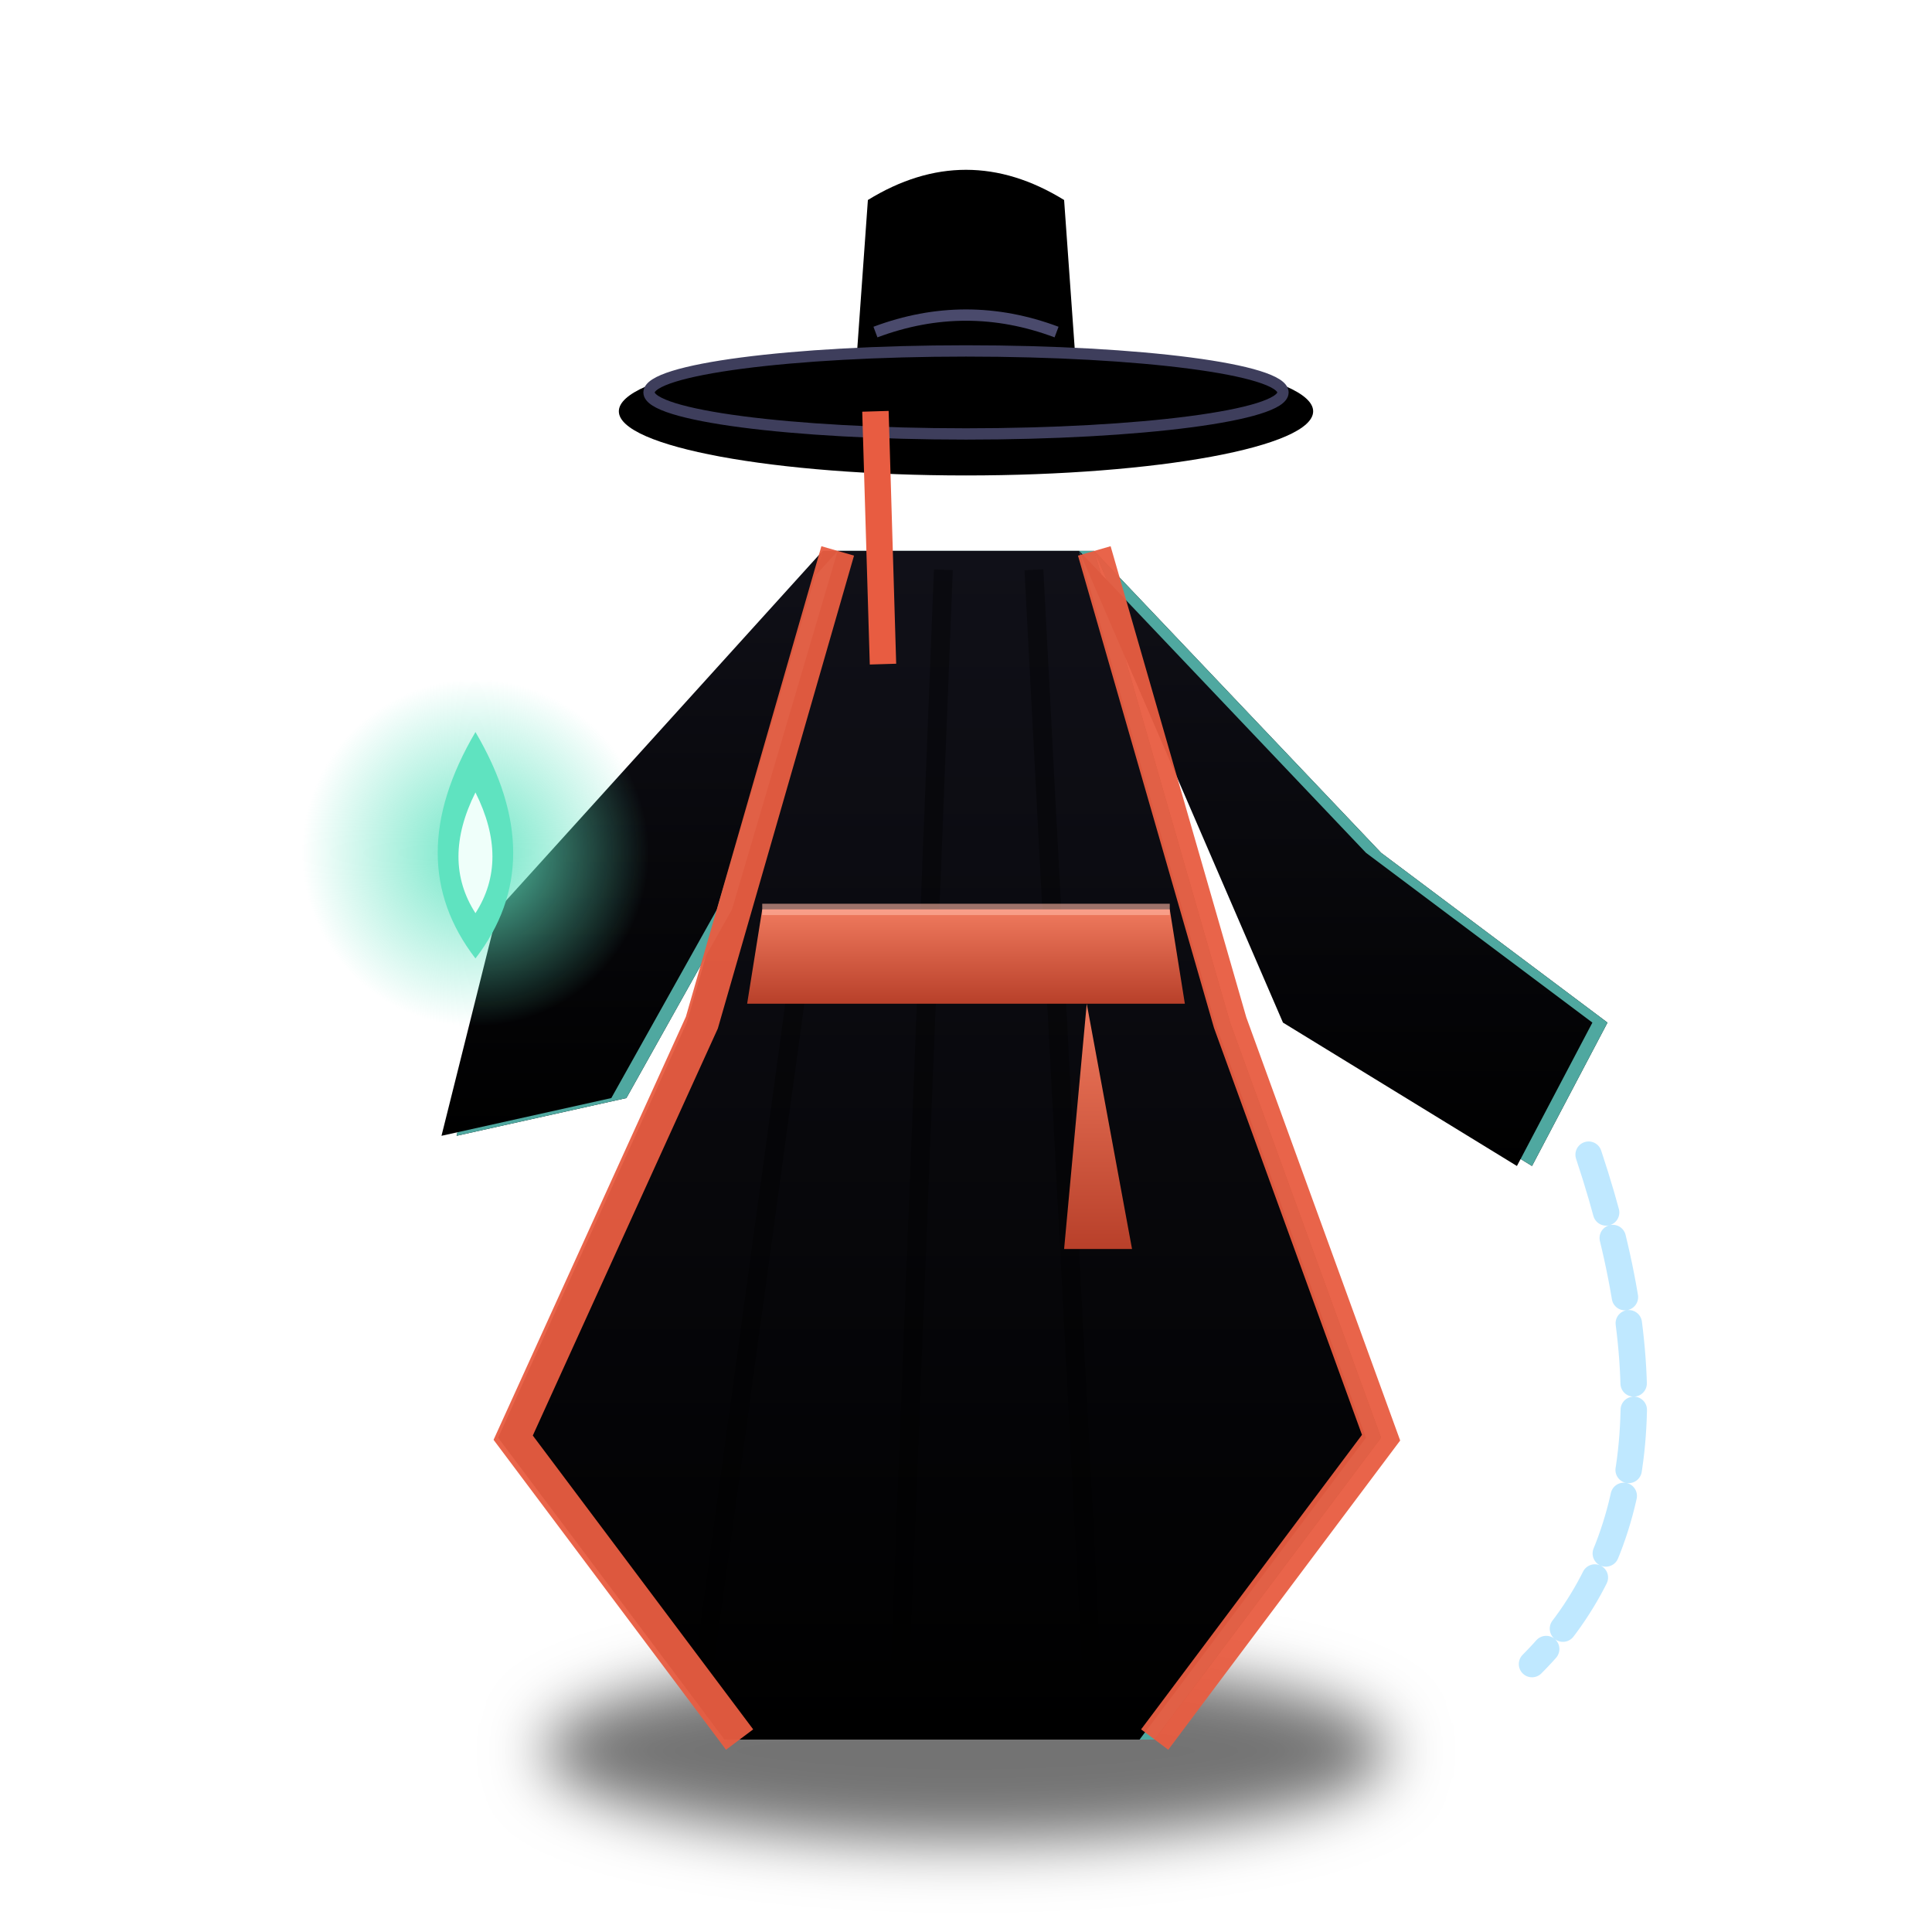
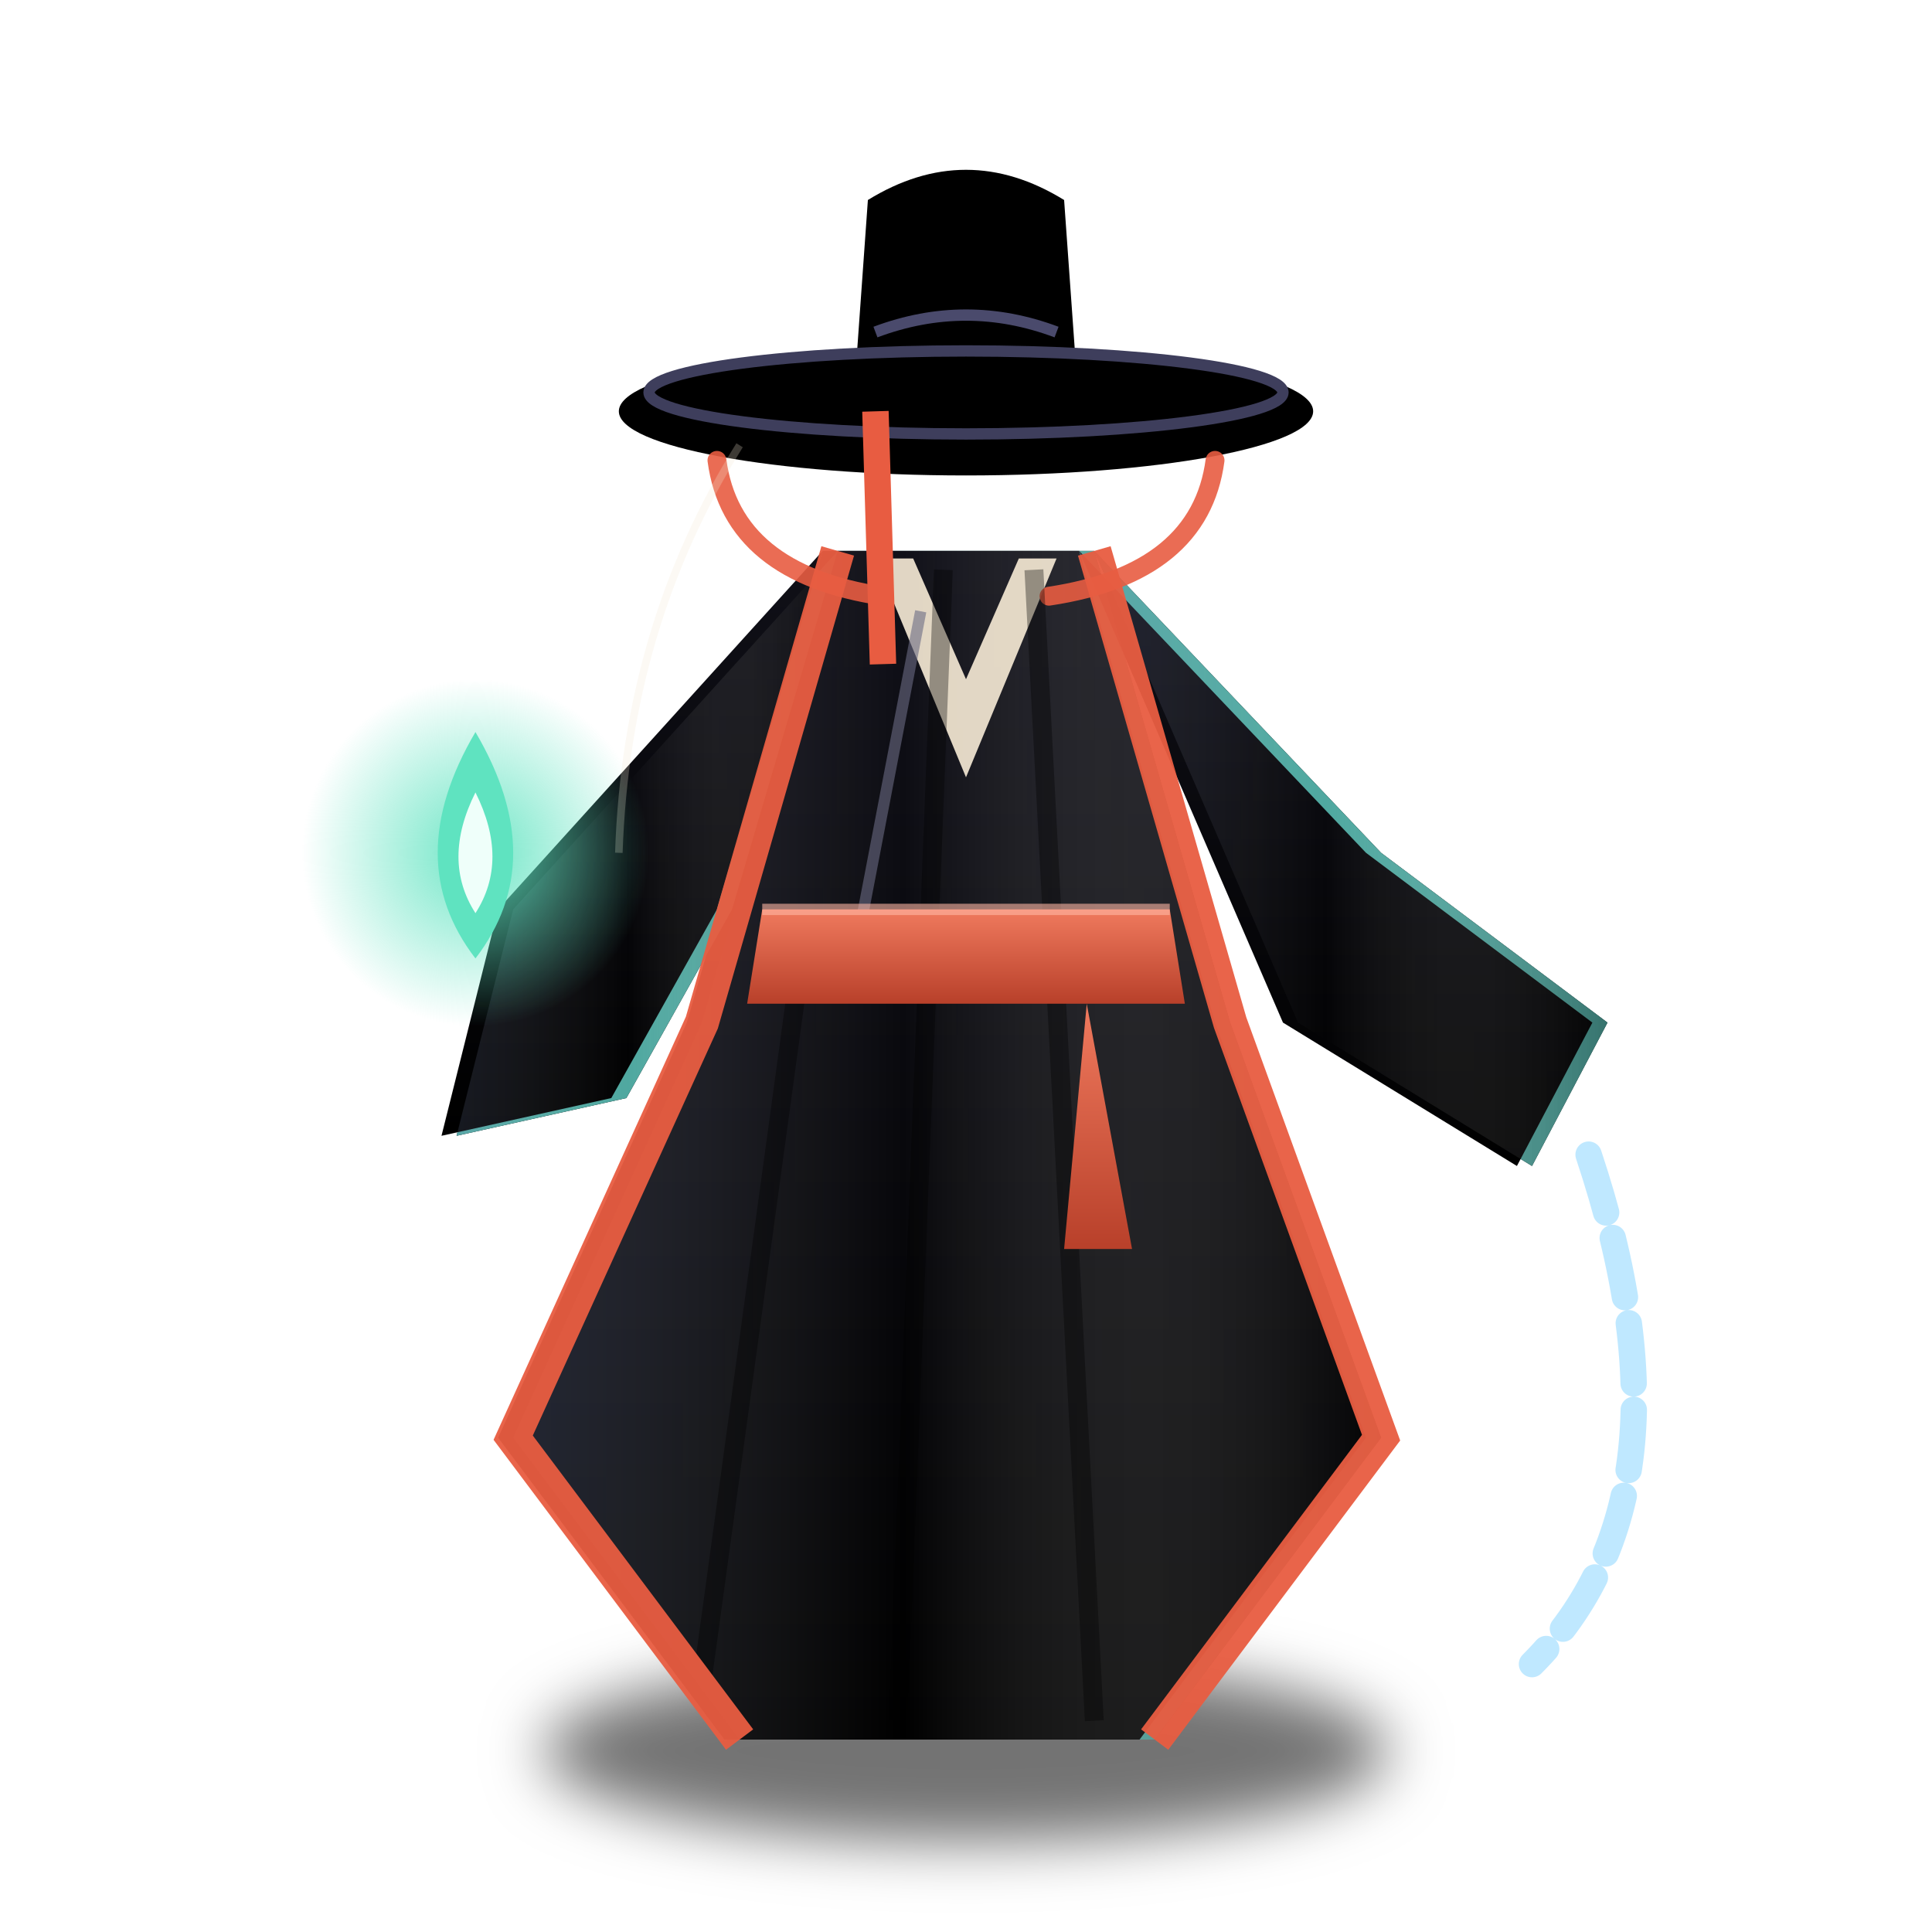
<svg xmlns="http://www.w3.org/2000/svg" xmlns:xlink="http://www.w3.org/1999/xlink" width="256" height="256" viewBox="0 0 256 256">
  <defs>
    <linearGradient id="body" x1="0" y1="0" x2="0" y2="1">
      <stop offset="0" stop-color="#101018" stop-opacity="1" />
      <stop offset="1" stop-color="#000000" stop-opacity="1" />
    </linearGradient>
    <linearGradient id="band" x1="0" y1="0" x2="0" y2="1">
      <stop offset="0" stop-color="#F07A5E" stop-opacity="1" />
      <stop offset="1" stop-color="#B8402A" stop-opacity="1" />
    </linearGradient>
    <linearGradient id="hat" x1="0" y1="0" x2="0" y2="1">
      <stop offset="0" stop-color="#2E2E46" stop-opacity="1" />
      <stop offset="1" stop-color="#0E0E18" stop-opacity="1" />
    </linearGradient>
    <radialGradient id="soul">
      <stop offset="0" stop-color="#5FE3C0" stop-opacity="0.9" />
      <stop offset="1" stop-color="#5FE3C0" stop-opacity="0" />
    </radialGradient>
    <radialGradient id="orb">
      <stop offset="0" stop-color="#5FE3C0" stop-opacity="1" />
      <stop offset="1" stop-color="#5FE3C0" stop-opacity="0" />
    </radialGradient>
+     <linearGradient id="vol" x1="0" x2="1">
+       <stop offset="0" stop-color="#8FA0D0" stop-opacity=".22" />
+       <stop offset=".45" stop-color="#fff" stop-opacity="0" />
+       <stop offset="1" stop-color="#000" stop-opacity=".45" />
+     </linearGradient>
    <filter id="blur4" x="-50%" y="-50%" width="200%" height="200%">
      <feGaussianBlur stdDeviation="4" />
    </filter>
    <filter id="blur2" x="-50%" y="-50%" width="200%" height="200%">
      <feGaussianBlur stdDeviation="2" />
    </filter>
    <filter id="blur8" x="-80%" y="-80%" width="260%" height="260%">
      <feGaussianBlur stdDeviation="8" />
    </filter>
  </defs>
  <ellipse cx="128" cy="232" rx="56" ry="12" fill="#000" opacity="0.55" filter="url(#blur4)" />
  <g transform="rotate(0 128 232) translate(128,53) scale(0.5)">
    <g id="coat">
      <path d="M-34,40 L34,40 L70,165 L110,275 L50,355 L-60,355 L-120,275 L-70,165 Z" />
    </g>
    <g id="hat">
      <ellipse cx="0" cy="3" rx="92" ry="17" />
      <path d="M-30,3 L-26,-53 Q0,-69 26,-53 L30,3 Z" />
    </g>
    <g id="arms">
      <path d="M-34,40 L-120,135 L-135,195 L-90,185 L-62,135 Z" />
      <path d="M34,40 L110,120 L170,165 L150,203 L88,165 Z" />
    </g>
    <path d="M165,200 Q195,290 150,335" stroke="#BFE8FF" stroke-width="7" fill="none" stroke-dasharray="16 7" stroke-linecap="round" />
    <use xlink:href="#coat" fill="#4FA8A0" />
    <use xlink:href="#coat" fill="url(#body)" transform="translate(-4,0)" />
    <use xlink:href="#arms" fill="#4FA8A0" />
    <use xlink:href="#arms" fill="url(#body)" transform="translate(-4,0)" />
    <use xlink:href="#hat" fill="#4FA8A0" />
    <use xlink:href="#hat" fill="url(#hat)" transform="translate(-4,0)" />
+     <use xlink:href="#coat" fill="url(#vol)" />
+     <use xlink:href="#arms" fill="url(#vol)" opacity=".7" />
+     <path d="M-24,42 L0,100 L24,42 L14,42 L0,74 L-14,42 Z" fill="#F3E7D3" opacity=".92" />
+     <path d="M-12,56 L-30,150" stroke="#6B6B84" stroke-width="3" opacity=".6" fill="none" />
+     <path d="M-66,16 Q-62,46 -22,52 M66,16 Q62,46 22,52" stroke="#E85C41" stroke-width="5" fill="none" stroke-linecap="round" opacity=".9" />
+     <path d="M-60,12 Q-90,60 -92,120" stroke="#F3E7D3" stroke-width="2" fill="none" opacity=".25" />
    <path d="M-6,45 L-18,350 M18,45 L34,350 M-44,150 L-70,340" stroke="#000" stroke-width="5" opacity=".35" fill="none" />
    <ellipse cx="0" cy="-2" rx="84" ry="11" fill="none" stroke="#3E3E5C" stroke-width="3" />
    <path d="M-24,-18 Q0,-27 24,-18" stroke="#4A4A6C" stroke-width="3" fill="none" />
    <path d="M-54,135 L54,135 L58,160 L-58,160 Z" fill="url(#band)" />
    <path d="M32,160 L44,225 L26,225 Z" fill="url(#band)" />
    <path d="M-54,135 L54,135" stroke="#FFB8A5" stroke-width="3" opacity=".6" />
    <g transform="translate(-130,120)">
      <circle r="46" fill="url(#soul)" />
      <path d="M0,28 q-20,-26 0,-60 q20,34 0,60" fill="#5FE3C0" />
      <path d="M0,16 q-9,-14 0,-32 q9,18 0,32" fill="#EFFFFA" />
    </g>
  </g>
  <path d="M-34,40 L-70,165 L-120,275 L-60,355 M34,40 L70,165 L110,275 L50,355" stroke="#E85C41" stroke-width="9" fill="none" opacity=".95" transform="translate(128,53) scale(.5)" />
  <path d="M-24,3 L-22,70" stroke="#E85C41" stroke-width="7" transform="translate(128,53) scale(.5)" />
</svg>
